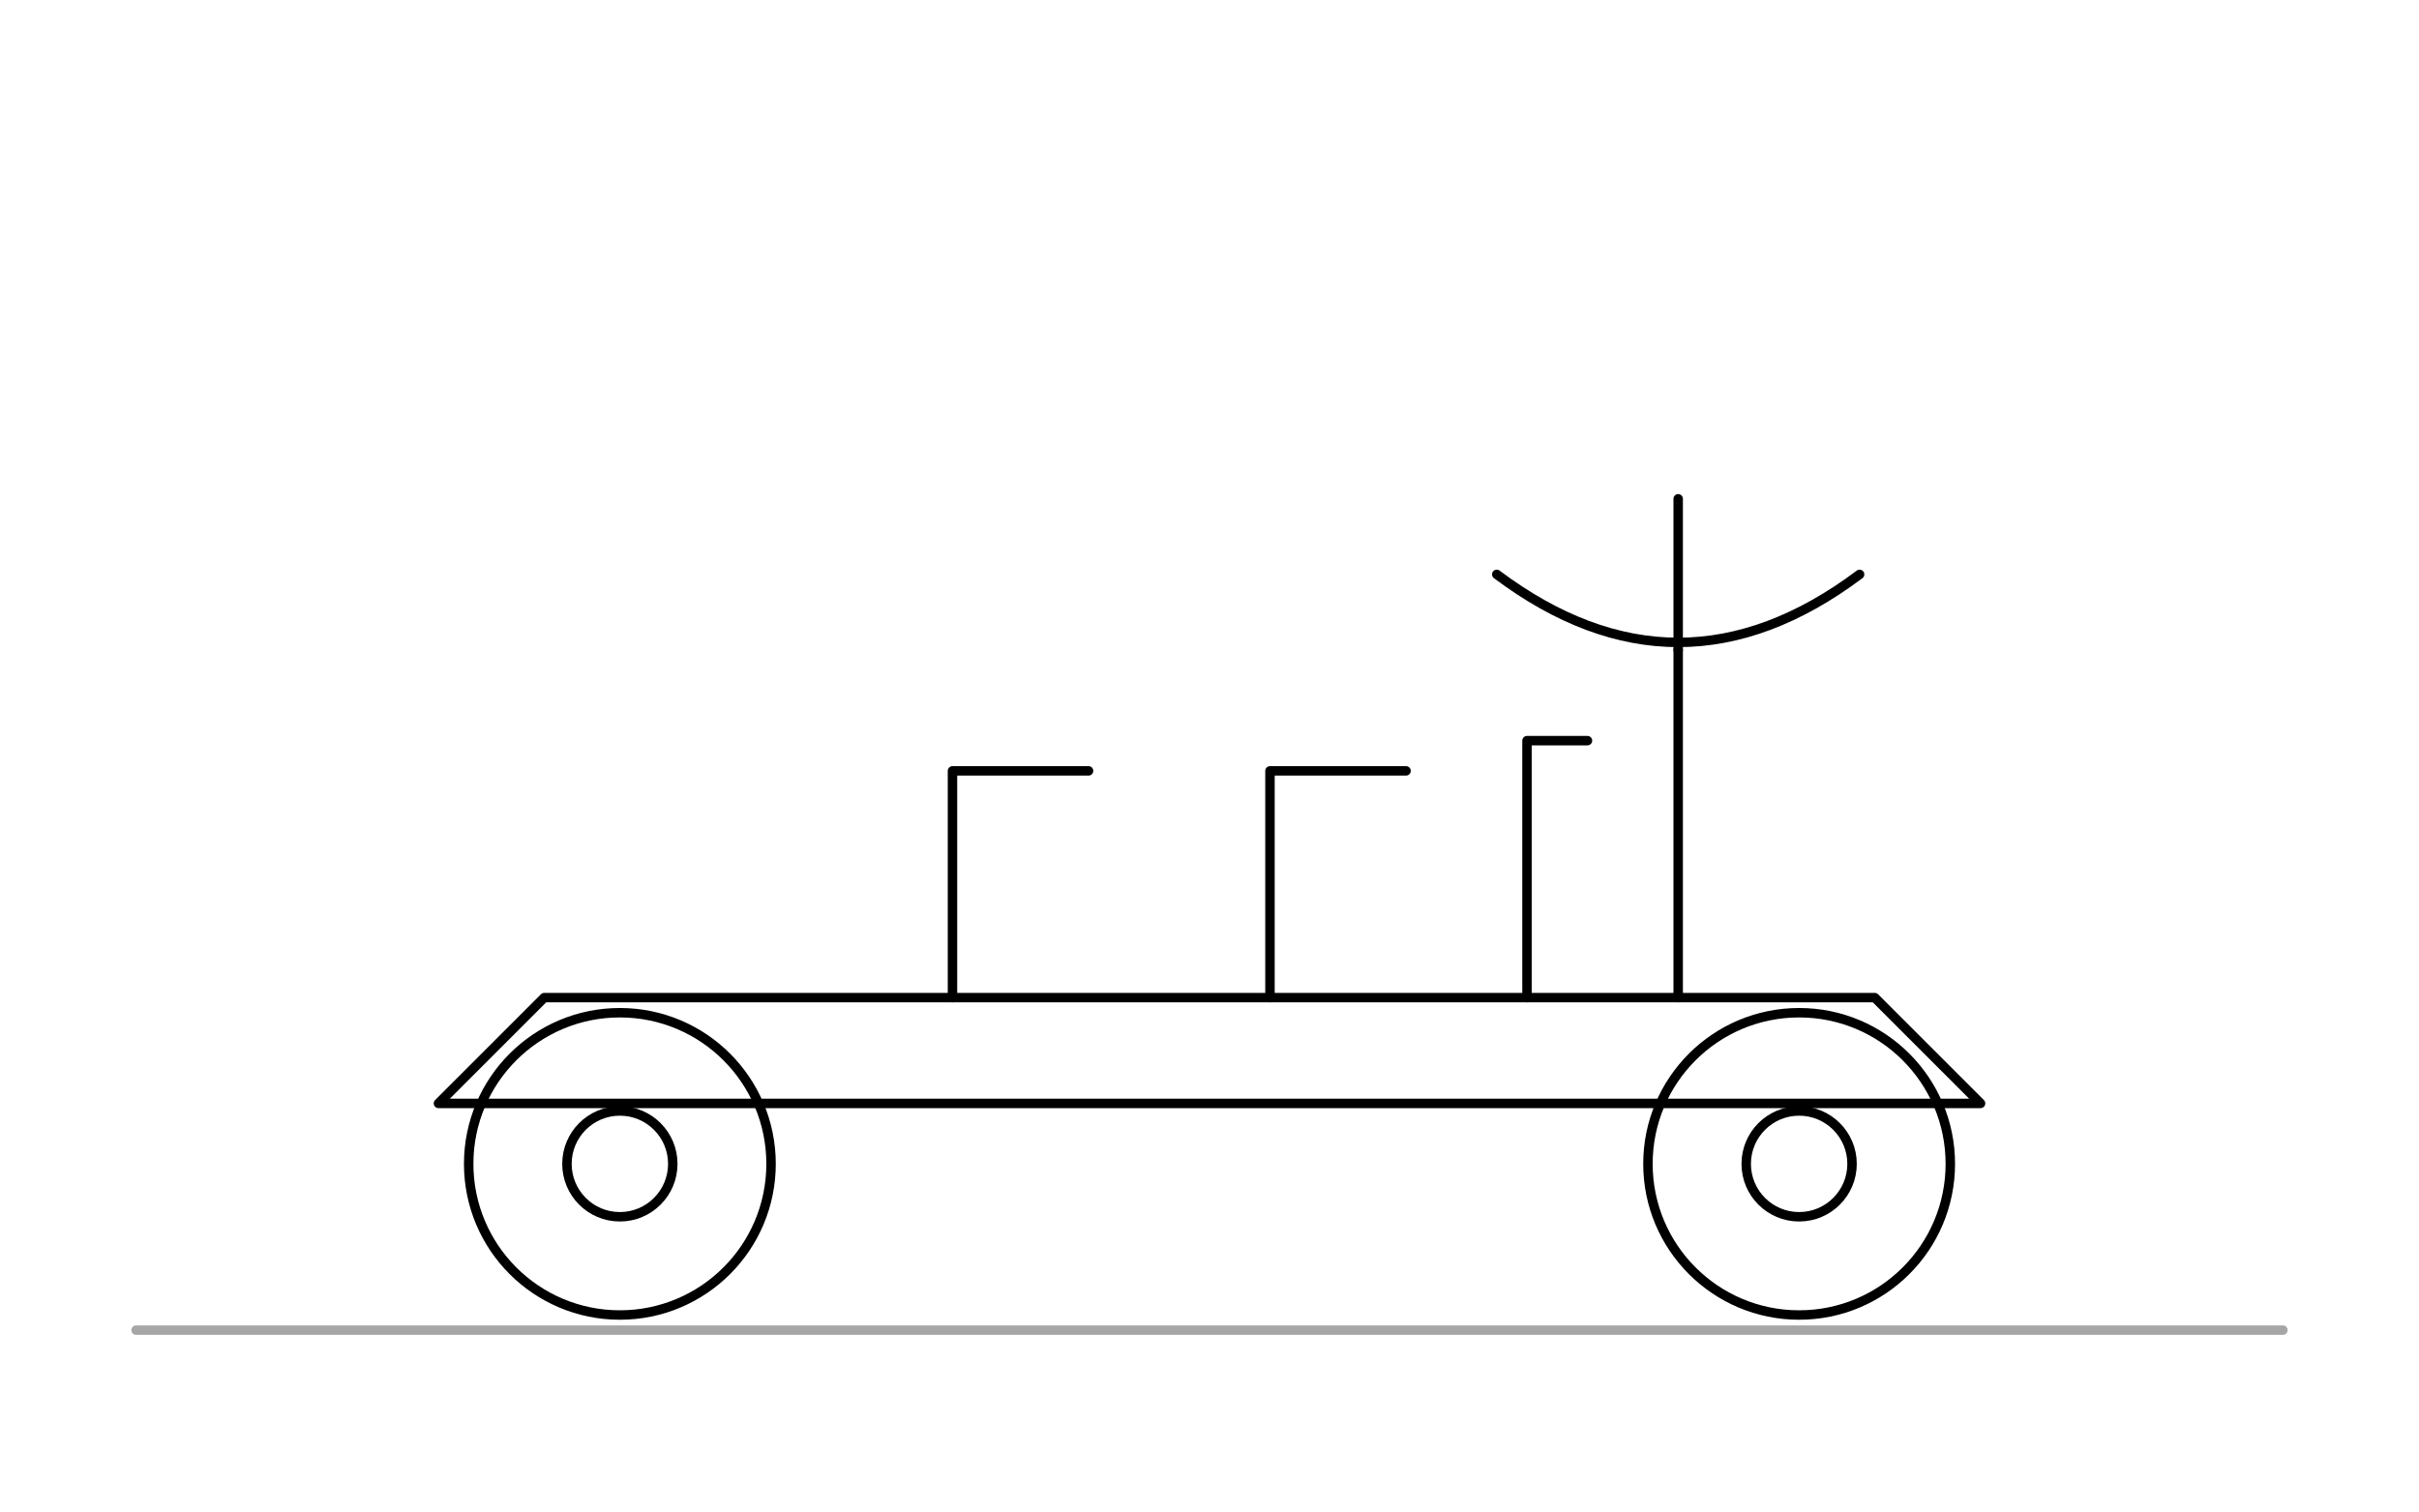
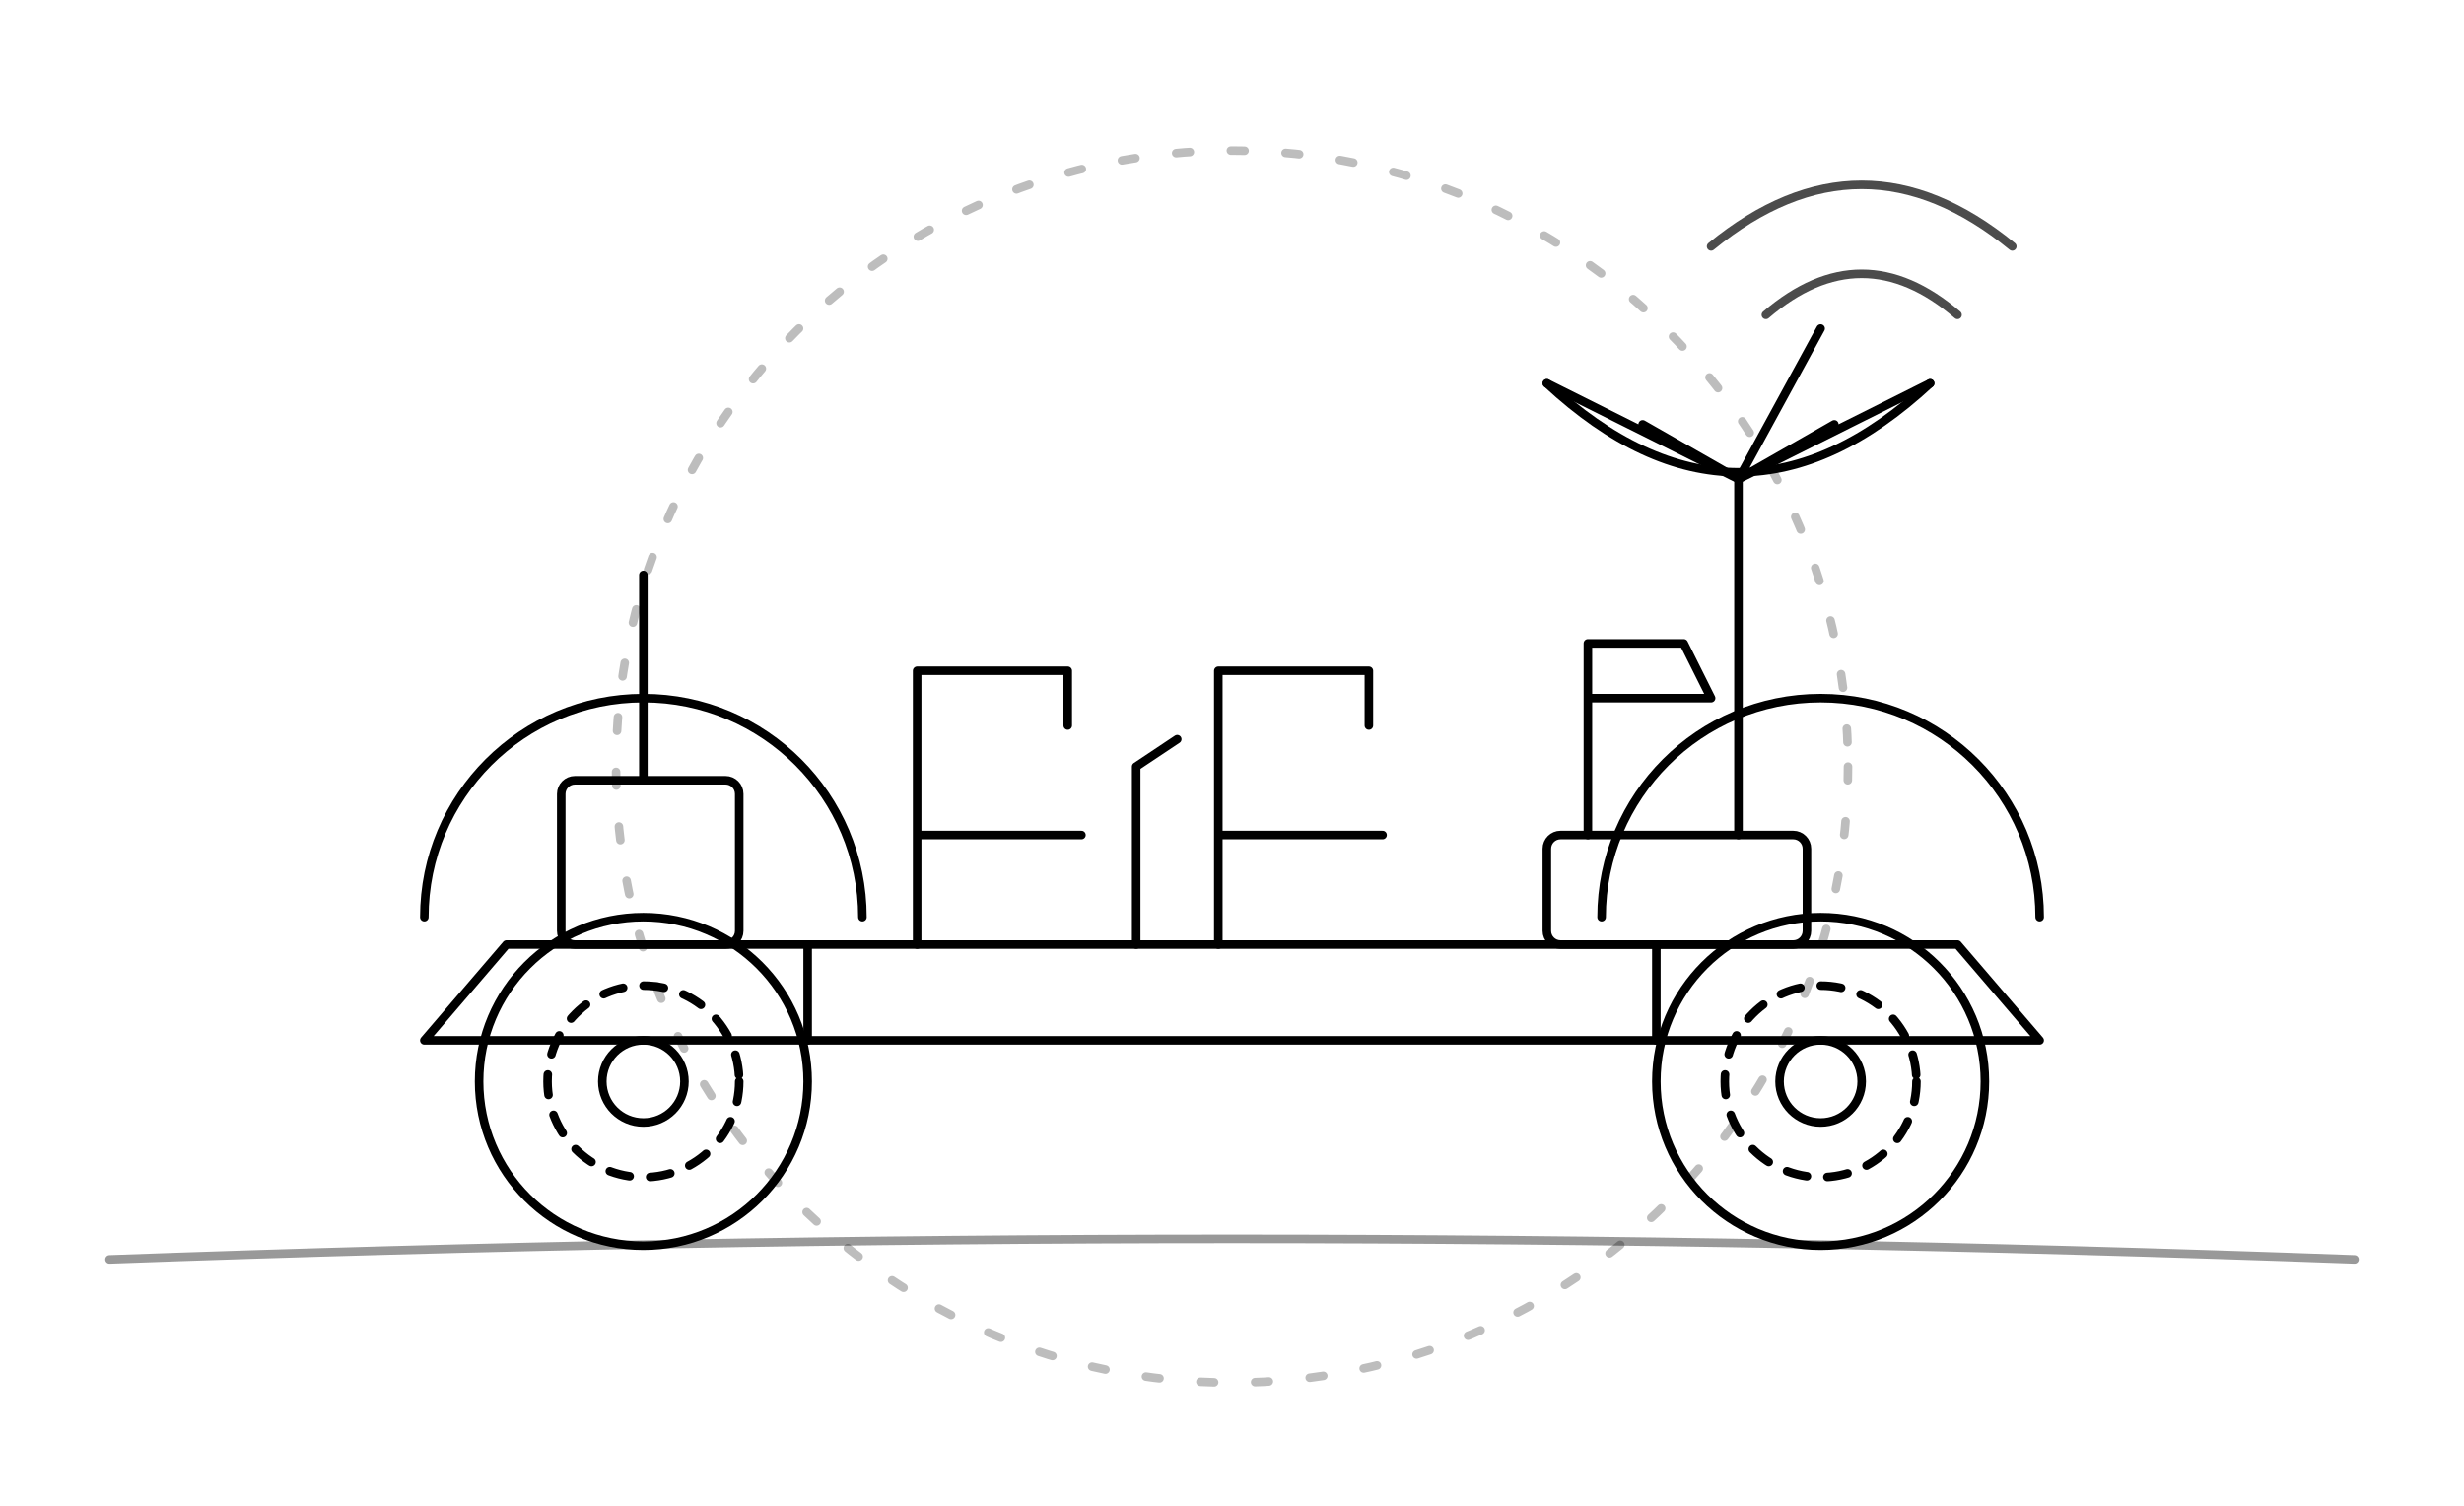
- <svg xmlns="http://www.w3.org/2000/svg" viewBox="0 0 320 200" fill="none" stroke="currentColor" stroke-width="1.25" stroke-linecap="round" stroke-linejoin="round" role="img" aria-labelledby="t-lrv">
-   <path d="M72 132 L248 132 L262 146 L58 146 Z" />
-   <path d="M126 132 L126 102 L144 102 M168 132 L168 102 L186 102" />
-   <path d="M222 132 L222 86" />
-   <path d="M198 76 Q222 94 246 76" />
-   <path d="M222 86 L222 66" />
-   <path d="M202 132 L202 98 L210 98" />
-   <circle cx="82" cy="154" r="20" />
-   <circle cx="82" cy="154" r="7" />
-   <circle cx="238" cy="154" r="20" />
-   <circle cx="238" cy="154" r="7" />
-   <path d="M18 176 L302 176" opacity="0.35" />
+ <svg xmlns="http://www.w3.org/2000/svg" viewBox="0 0 360 220" fill="none" stroke="currentColor" stroke-width="1.25" stroke-linecap="round" stroke-linejoin="round" role="img" aria-labelledby="t-lrv">
+   <g class="svg-orbit" opacity="0.26">
+     <circle class="svg-dashed" cx="180" cy="112" r="90" stroke-dasharray="2 6" />
+   </g>
+   <g class="svg-signal" opacity="0.7">
+     <path d="M258 46 Q272 34 286 46" />
+     <path d="M250 36 Q272 18 294 36" />
+   </g>
+   <g class="svg-craft">
+     <path d="M74 138 L286 138 L298 152 L62 152 Z" />
+     <path d="M118 138 L118 152 M242 138 L242 152" />
+     <path d="M134 138 L134 98 L156 98 L156 106 M134 122 L158 122" />
+     <path d="M178 138 L178 98 L200 98 L200 106 M178 122 L202 122" />
+     <path d="M166 138 L166 112 L172 108" />
+     <rect x="226" y="122" width="38" height="16" rx="2" />
+     <path d="M232 122 L232 94 L246 94 L250 102 L232 102" />
+     <path d="M254 122 L254 70" />
+     <path d="M226 56 Q254 82 282 56" />
+     <path d="M226 56 L254 70 L282 56 M240 62 L254 70 L268 62" />
+     <path d="M254 70 L266 48" />
+     <rect x="82" y="114" width="26" height="24" rx="2" />
+     <path d="M94 114 L94 84" />
+     <path d="M62 134 A32 32 0 0 1 126 134" />
+     <path d="M234 134 A32 32 0 0 1 298 134" />
+     <circle cx="94" cy="158" r="24" />
+     <circle cx="94" cy="158" r="14" stroke-dasharray="3 3" />
+     <circle cx="94" cy="158" r="6" />
+     <circle cx="266" cy="158" r="24" />
+     <circle cx="266" cy="158" r="14" stroke-dasharray="3 3" />
+     <circle cx="266" cy="158" r="6" />
+   </g>
+   <path d="M16 184 Q180 178 344 184" opacity="0.4" />
</svg>
